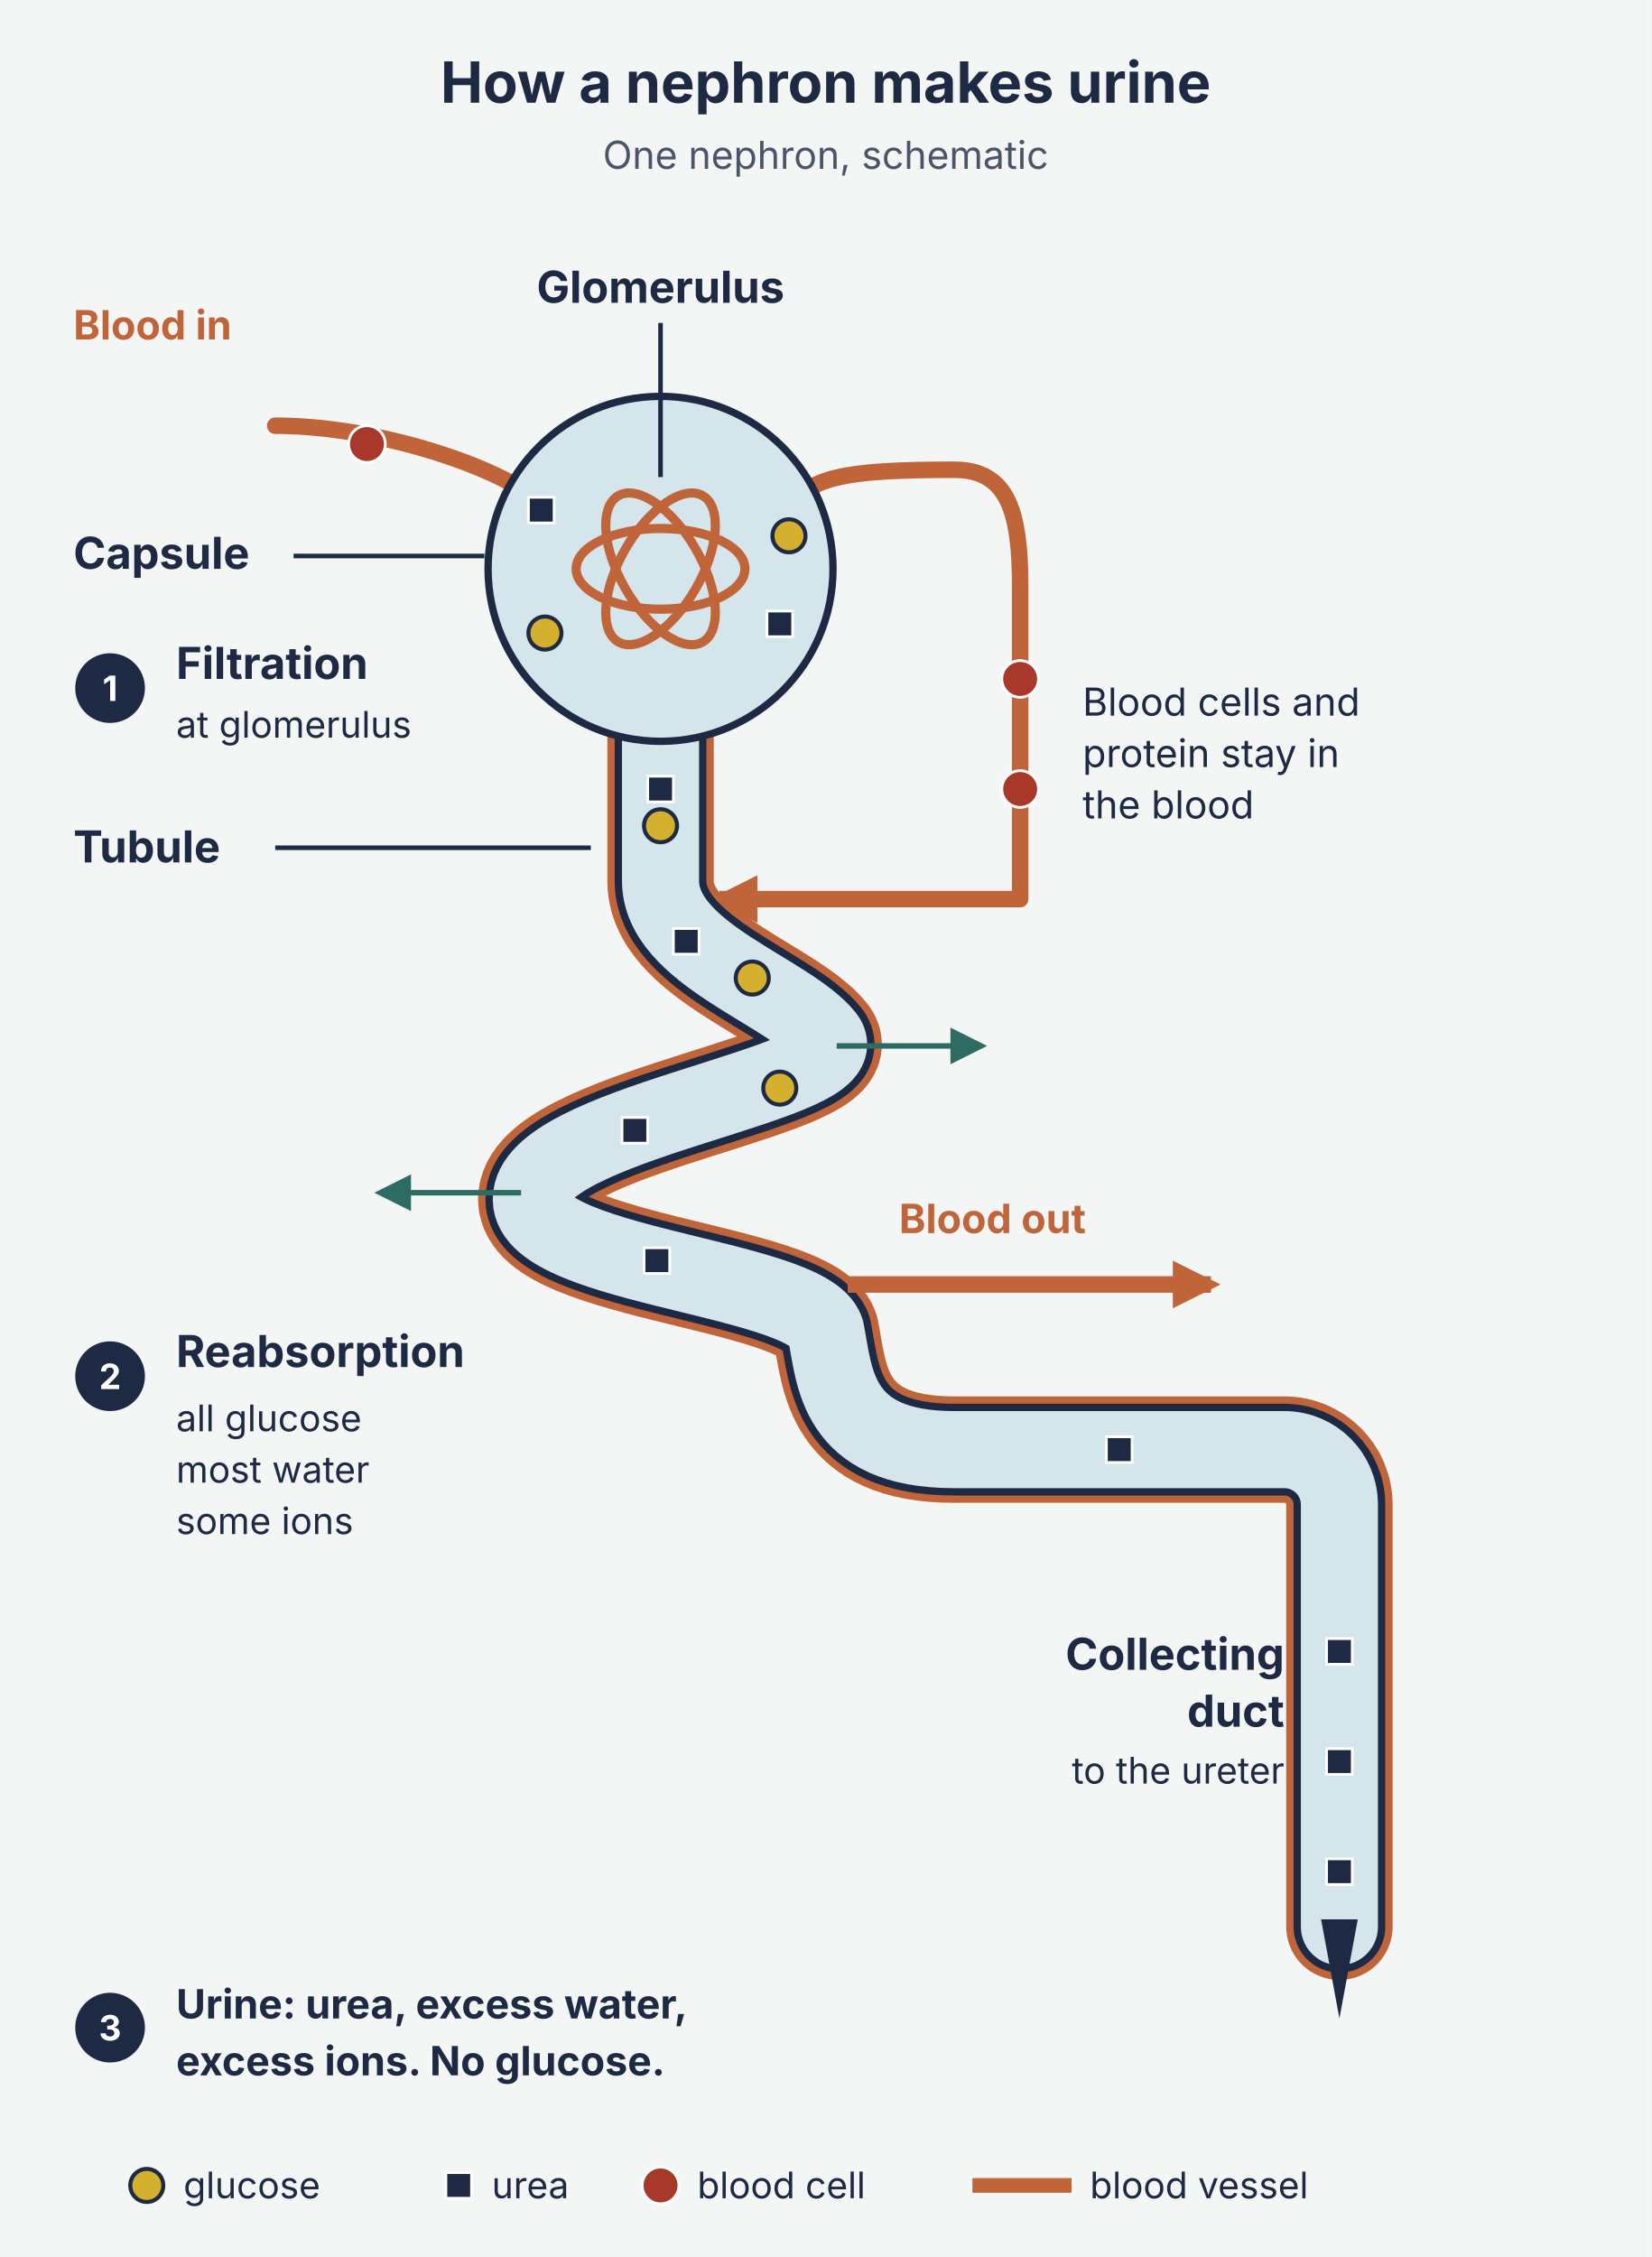
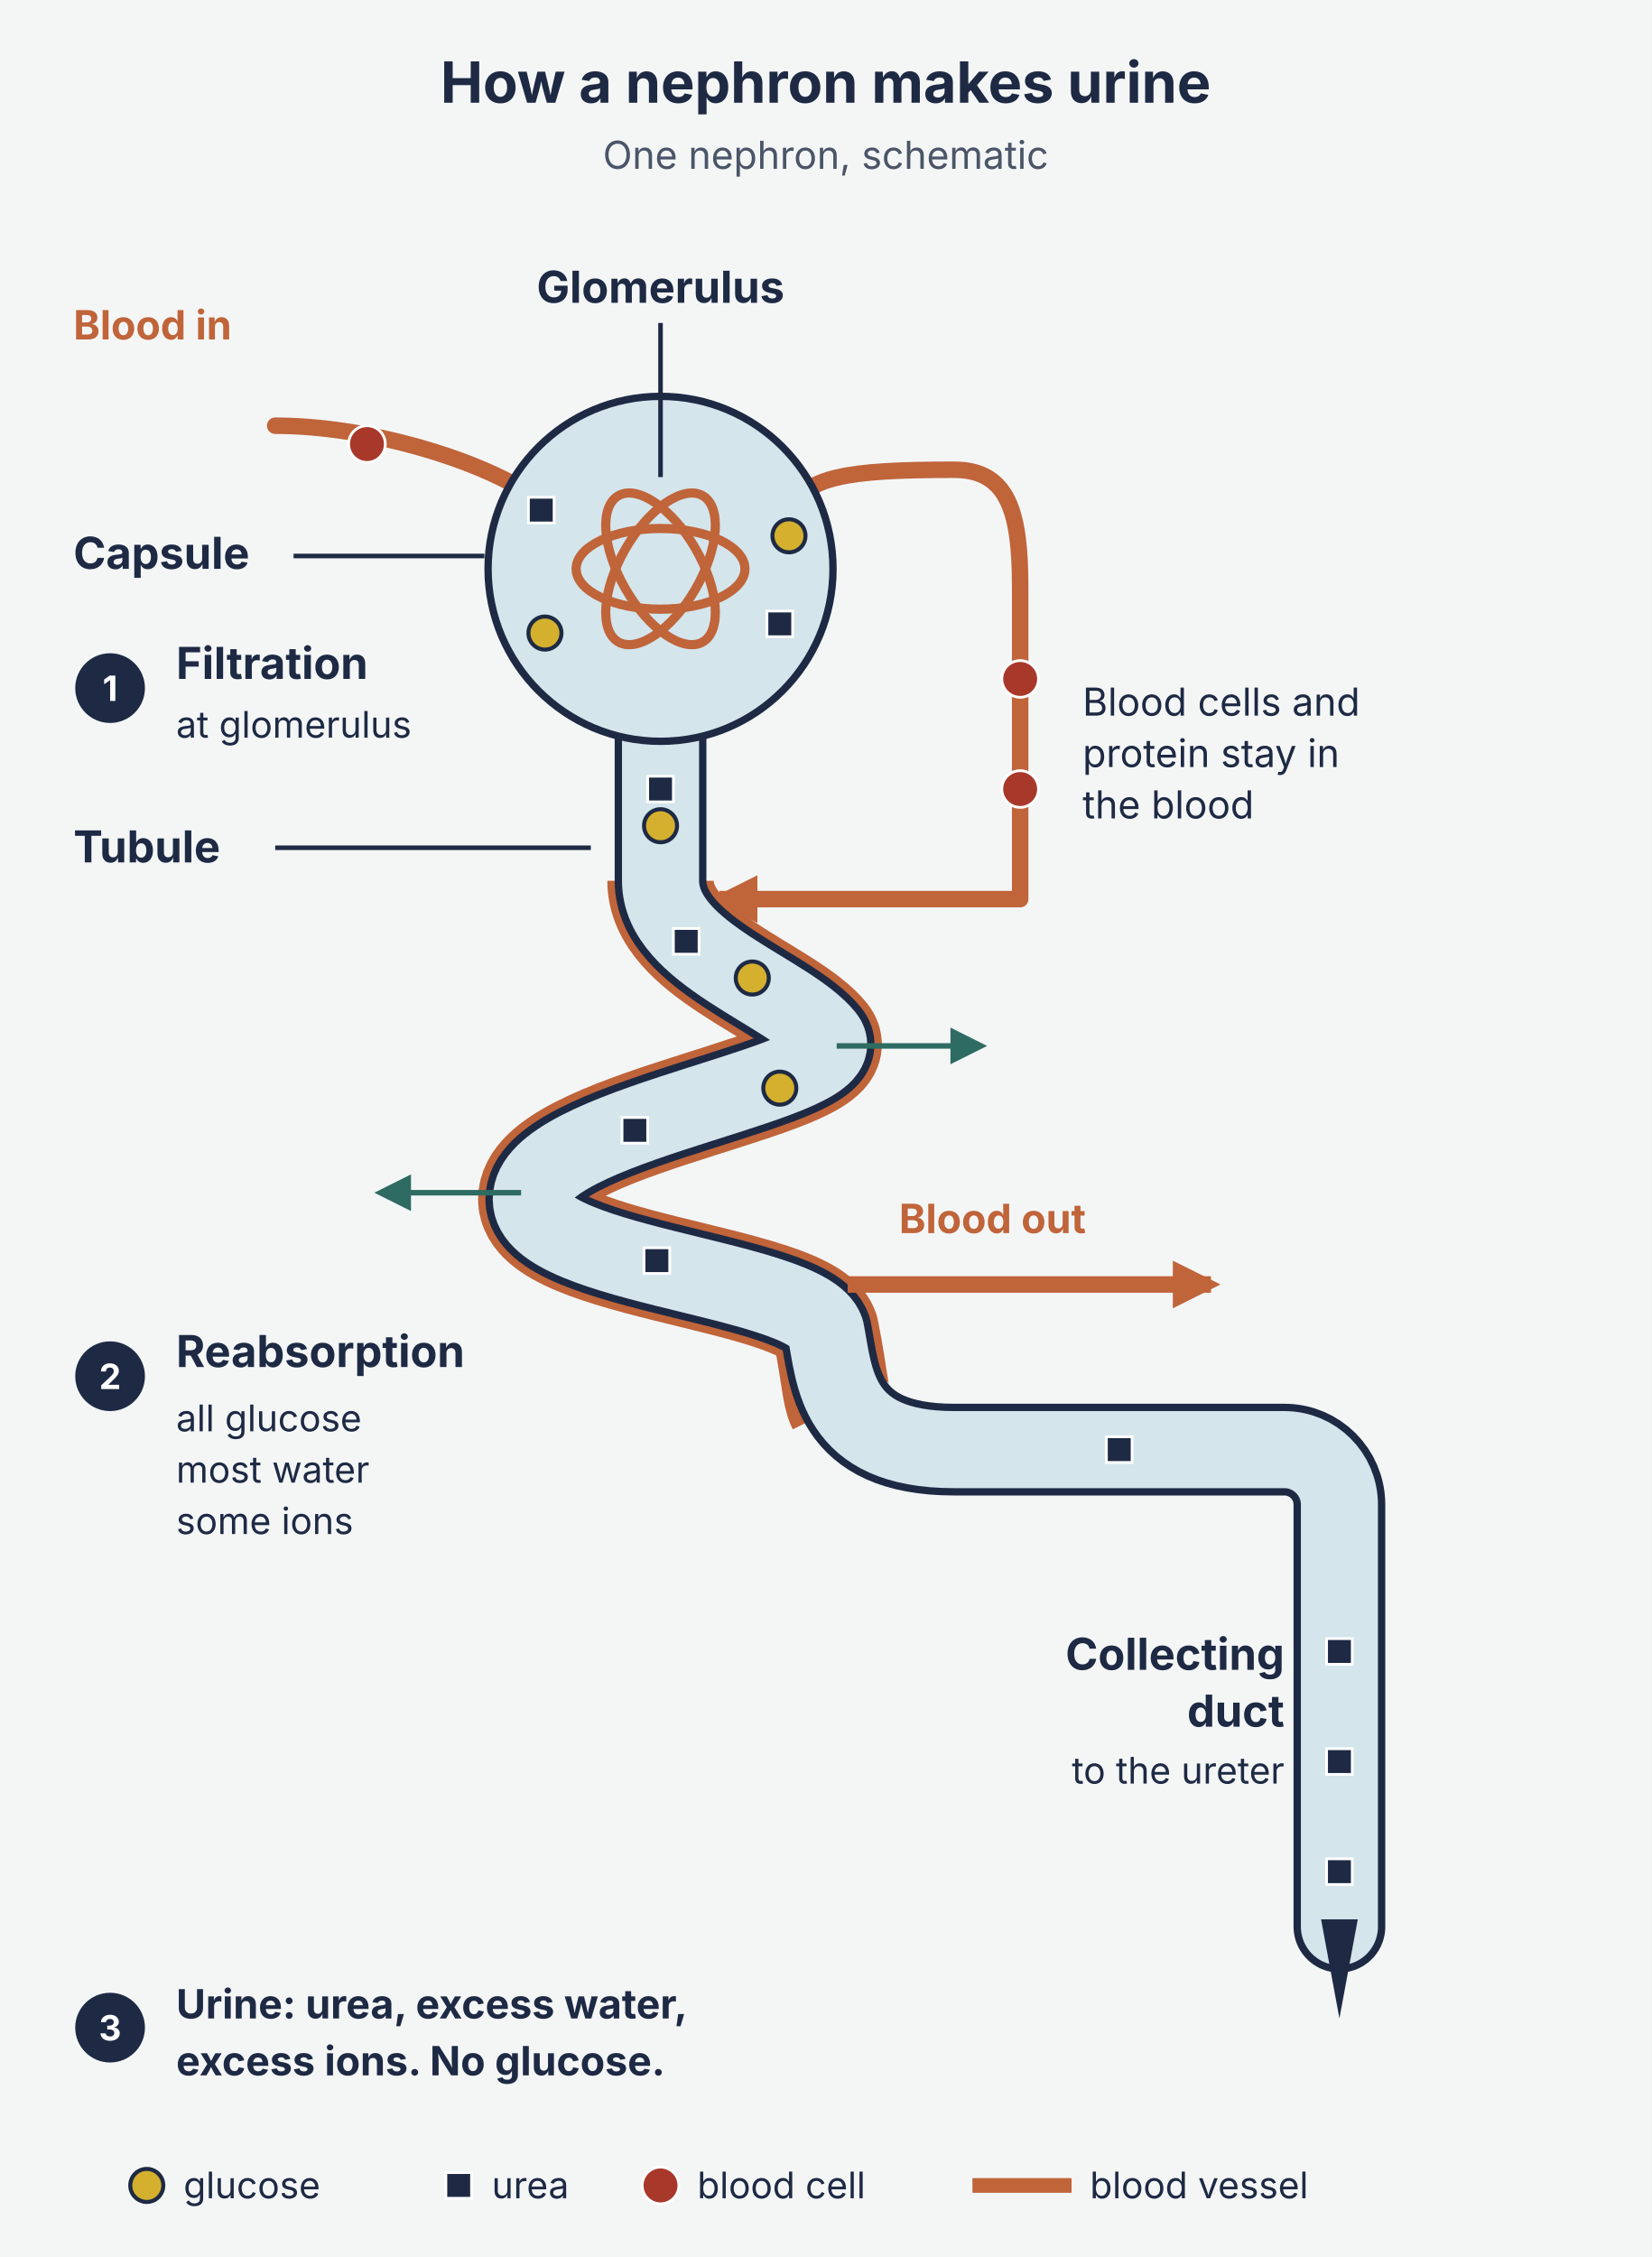
<svg xmlns="http://www.w3.org/2000/svg" viewBox="0 0 900 1230" width="900" height="1230" font-family="Inter, 'DejaVu Sans', Arial, sans-serif">
  <defs>
    <marker id="ah" viewBox="0 0 10 10" refX="8" refY="5" markerUnits="userSpaceOnUse" markerWidth="18" markerHeight="18" orient="auto-start-reverse">
      <path d="M0,0 L10,5 L0,10 z" fill="#1e2a44" />
    </marker>
    <marker id="ahT" viewBox="0 0 10 10" refX="8" refY="5" markerUnits="userSpaceOnUse" markerWidth="18" markerHeight="18" orient="auto-start-reverse">
      <path d="M0,0 L10,5 L0,10 z" fill="#2e6b62" />
    </marker>
    <marker id="ahR" viewBox="0 0 10 10" refX="8" refY="5" markerUnits="userSpaceOnUse" markerWidth="18" markerHeight="18" orient="auto-start-reverse">
      <path d="M0,0 L10,5 L0,10 z" fill="#b5602e" />
    </marker>
    <marker id="ahO" viewBox="0 0 10 10" refX="8" refY="5" markerUnits="userSpaceOnUse" markerWidth="18" markerHeight="18" orient="auto-start-reverse">
      <path d="M0,0 L10,5 L0,10 z" fill="#8a6d0d" />
    </marker>
  </defs>
  <rect width="900" height="1230" fill="#f4f6f6" />
  <text x="450" y="56" text-anchor="middle" font-size="31" font-weight="700" fill="#1e2a44">How a nephron makes urine</text>
  <text x="450" y="92" text-anchor="middle" font-size="21" fill="#4a5568">One nephron, schematic</text>
  <defs>
    <marker id="aN" viewBox="0 0 10 10" refX="8" refY="5" markerUnits="userSpaceOnUse" markerWidth="30" markerHeight="30" orient="auto">
      <path d="M0,0 L10,5 L0,10 z" fill="#1e2a44" />
    </marker>
    <marker id="aB" viewBox="0 0 10 10" refX="8" refY="5" markerUnits="userSpaceOnUse" markerWidth="26" markerHeight="26" orient="auto">
      <path d="M0,0 L10,5 L0,10 z" fill="#c0643a" />
    </marker>
    <marker id="aT" viewBox="0 0 10 10" refX="8" refY="5" markerUnits="userSpaceOnUse" markerWidth="20" markerHeight="20" orient="auto">
      <path d="M0,0 L10,5 L0,10 z" fill="#2e6b62" />
    </marker>
  </defs>
  <path d="M150 232 C200 232 260 250 290 270" fill="none" stroke="#c0643a" stroke-width="9" stroke-linejoin="round" stroke-linecap="round" />
  <path d="M430 278 C440 260 460 256 520 256 C550 256 556 280 556 320 V490 H400" fill="none" stroke="#c0643a" stroke-width="9" stroke-linejoin="round" stroke-linecap="round" />
  <line x1="410" y1="490" x2="392" y2="490" stroke="#c0643a" stroke-width="9" marker-end="url(#aB)" />
-   <path d="M360 390 V480 C360 520 430 540 450 565 C470 590 300 610 290 650 C280 690 440 695 450 725 C455 750 455 790 520 790 H700 a30 30 0 0 1 30 30 V1050" fill="none" stroke="#c0643a" stroke-width="58" stroke-linejoin="round" stroke-linecap="round" />
+   <path d="M360 480 C360 520 430 540 450 565 C470 590 300 610 290 650 C280 690 440 695 450 725 C455 750 455 760 458 766" fill="none" stroke="#c0643a" stroke-width="58" stroke-linejoin="round" stroke-linecap="butt" />
  <path d="M360 390 V480 C360 520 430 540 450 565 C470 590 300 610 290 650 C280 690 440 695 450 725 C455 750 455 790 520 790 H700 a30 30 0 0 1 30 30 V1050" fill="none" stroke="#1e2a44" stroke-width="50" stroke-linejoin="round" stroke-linecap="round" />
  <path d="M360 390 V480 C360 520 430 540 450 565 C470 590 300 610 290 650 C280 690 440 695 450 725 C455 750 455 790 520 790 H700 a30 30 0 0 1 30 30 V1050" fill="none" stroke="#d4e5ec" stroke-width="42" stroke-linejoin="round" stroke-linecap="round" />
  <line x1="462" y1="700" x2="660" y2="700" stroke="#c0643a" stroke-width="9" marker-end="url(#aB)" />
  <polygon points="720,1046 740,1046 730,1100" fill="#1e2a44" />
  <circle cx="360" cy="310" r="94" fill="#d4e5ec" stroke="#1e2a44" stroke-width="4" />
  <ellipse cx="360" cy="310" rx="46" ry="22" transform="rotate(0 360 310)" fill="none" stroke="#c0643a" stroke-width="5" />
  <ellipse cx="360" cy="310" rx="46" ry="22" transform="rotate(60 360 310)" fill="none" stroke="#c0643a" stroke-width="5" />
  <ellipse cx="360" cy="310" rx="46" ry="22" transform="rotate(120 360 310)" fill="none" stroke="#c0643a" stroke-width="5" />
  <circle cx="200" cy="242" r="10" fill="#a8392a" stroke="#ffffff" stroke-width="1.5" />
  <circle cx="556" cy="370" r="10" fill="#a8392a" stroke="#ffffff" stroke-width="1.5" />
  <circle cx="556" cy="430" r="10" fill="#a8392a" stroke="#ffffff" stroke-width="1.5" />
  <rect x="288" y="271" width="14" height="14" fill="#1e2a44" stroke="#ffffff" stroke-width="1.5" />
  <rect x="418" y="333" width="14" height="14" fill="#1e2a44" stroke="#ffffff" stroke-width="1.5" />
  <circle cx="430" cy="292" r="9" fill="#d4b02e" stroke="#1e2a44" stroke-width="2.2" />
  <circle cx="297" cy="345" r="9" fill="#d4b02e" stroke="#1e2a44" stroke-width="2.2" />
  <rect x="353" y="423" width="14" height="14" fill="#1e2a44" stroke="#ffffff" stroke-width="1.5" />
  <circle cx="360" cy="450" r="9" fill="#d4b02e" stroke="#1e2a44" stroke-width="2.2" />
  <rect x="367" y="506" width="14" height="14" fill="#1e2a44" stroke="#ffffff" stroke-width="1.5" />
  <circle cx="410" cy="533" r="9" fill="#d4b02e" stroke="#1e2a44" stroke-width="2.2" />
  <circle cx="425" cy="593" r="9" fill="#d4b02e" stroke="#1e2a44" stroke-width="2.2" />
  <rect x="339" y="609" width="14" height="14" fill="#1e2a44" stroke="#ffffff" stroke-width="1.5" />
  <rect x="351" y="680" width="14" height="14" fill="#1e2a44" stroke="#ffffff" stroke-width="1.5" />
  <rect x="603" y="783" width="14" height="14" fill="#1e2a44" stroke="#ffffff" stroke-width="1.5" />
  <rect x="723" y="893" width="14" height="14" fill="#1e2a44" stroke="#ffffff" stroke-width="1.5" />
  <rect x="723" y="953" width="14" height="14" fill="#1e2a44" stroke="#ffffff" stroke-width="1.5" />
  <rect x="723" y="1013" width="14" height="14" fill="#1e2a44" stroke="#ffffff" stroke-width="1.5" />
  <line x1="456" y1="570" x2="534" y2="570" stroke="#2e6b62" stroke-width="3" marker-end="url(#aT)" />
  <line x1="284" y1="650" x2="208" y2="650" stroke="#2e6b62" stroke-width="3" marker-end="url(#aT)" />
  <text x="360" y="165" font-size="24" font-weight="700" fill="#1e2a44" text-anchor="middle">Glomerulus</text>
  <line x1="360" y1="176" x2="360" y2="260" stroke="#1e2a44" stroke-width="2.5" />
  <text x="40" y="185" font-size="22" font-weight="700" fill="#c0643a" text-anchor="start">Blood in</text>
  <text x="40" y="310" font-size="24" font-weight="700" fill="#1e2a44" text-anchor="start">Capsule</text>
  <line x1="160" y1="303" x2="264" y2="303" stroke="#1e2a44" stroke-width="2.5" />
  <text x="40" y="470" font-size="24" font-weight="700" fill="#1e2a44" text-anchor="start">Tubule</text>
  <line x1="150" y1="462" x2="322" y2="462" stroke="#1e2a44" stroke-width="2.5" />
  <circle cx="60" cy="375" r="19" fill="#1e2a44" />
  <text x="60" y="382" font-size="19" font-weight="700" fill="#ffffff" text-anchor="middle">1</text>
  <text x="96" y="370" font-size="24" font-weight="700" fill="#1e2a44" text-anchor="start">Filtration</text>
  <text x="96" y="402" font-size="20" font-weight="400" fill="#1e2a44" text-anchor="start">at glomerulus</text>
  <text x="590" y="390" font-size="21" font-weight="400" fill="#1e2a44" text-anchor="start">Blood cells and</text>
  <text x="590" y="418" font-size="21" font-weight="400" fill="#1e2a44" text-anchor="start">protein stay in</text>
  <text x="590" y="446" font-size="21" font-weight="400" fill="#1e2a44" text-anchor="start">the blood</text>
  <text x="490" y="672" font-size="22" font-weight="700" fill="#c0643a" text-anchor="start">Blood out</text>
  <circle cx="60" cy="750" r="19" fill="#1e2a44" />
  <text x="60" y="757" font-size="19" font-weight="700" fill="#ffffff" text-anchor="middle">2</text>
  <text x="96" y="745" font-size="24" font-weight="700" fill="#1e2a44" text-anchor="start">Reabsorption</text>
  <text x="96" y="780" font-size="20" font-weight="400" fill="#1e2a44" text-anchor="start">all glucose</text>
  <text x="96" y="808" font-size="20" font-weight="400" fill="#1e2a44" text-anchor="start">most water</text>
  <text x="96" y="836" font-size="20" font-weight="400" fill="#1e2a44" text-anchor="start">some ions</text>
  <text x="700" y="910" font-size="24" font-weight="700" fill="#1e2a44" text-anchor="end">Collecting</text>
  <text x="700" y="941" font-size="24" font-weight="700" fill="#1e2a44" text-anchor="end">duct</text>
  <text x="700" y="972" font-size="20" font-weight="400" fill="#1e2a44" text-anchor="end">to the ureter</text>
  <circle cx="60" cy="1105" r="19" fill="#1e2a44" />
  <text x="60" y="1112" font-size="19" font-weight="700" fill="#ffffff" text-anchor="middle">3</text>
  <text x="96" y="1100" font-size="22" font-weight="700" fill="#1e2a44" text-anchor="start">Urine: urea, excess water,</text>
  <text x="96" y="1131" font-size="22" font-weight="700" fill="#1e2a44" text-anchor="start">excess ions. No glucose.</text>
  <circle cx="80" cy="1191" r="9" fill="#d4b02e" stroke="#1e2a44" stroke-width="2.2" />
  <text x="100" y="1198" font-size="20" font-weight="400" fill="#1e2a44" text-anchor="start">glucose</text>
  <rect x="243" y="1184" width="14" height="14" fill="#1e2a44" stroke="#ffffff" stroke-width="1.5" />
  <text x="268" y="1198" font-size="20" font-weight="400" fill="#1e2a44" text-anchor="start">urea</text>
  <circle cx="360" cy="1191" r="10" fill="#a8392a" stroke="#ffffff" stroke-width="1.5" />
  <text x="380" y="1198" font-size="20" font-weight="400" fill="#1e2a44" text-anchor="start">blood cell</text>
  <line x1="530" y1="1191" x2="584" y2="1191" stroke="#c0643a" stroke-width="8" />
  <text x="594" y="1198" font-size="20" font-weight="400" fill="#1e2a44" text-anchor="start">blood vessel</text>
</svg>
